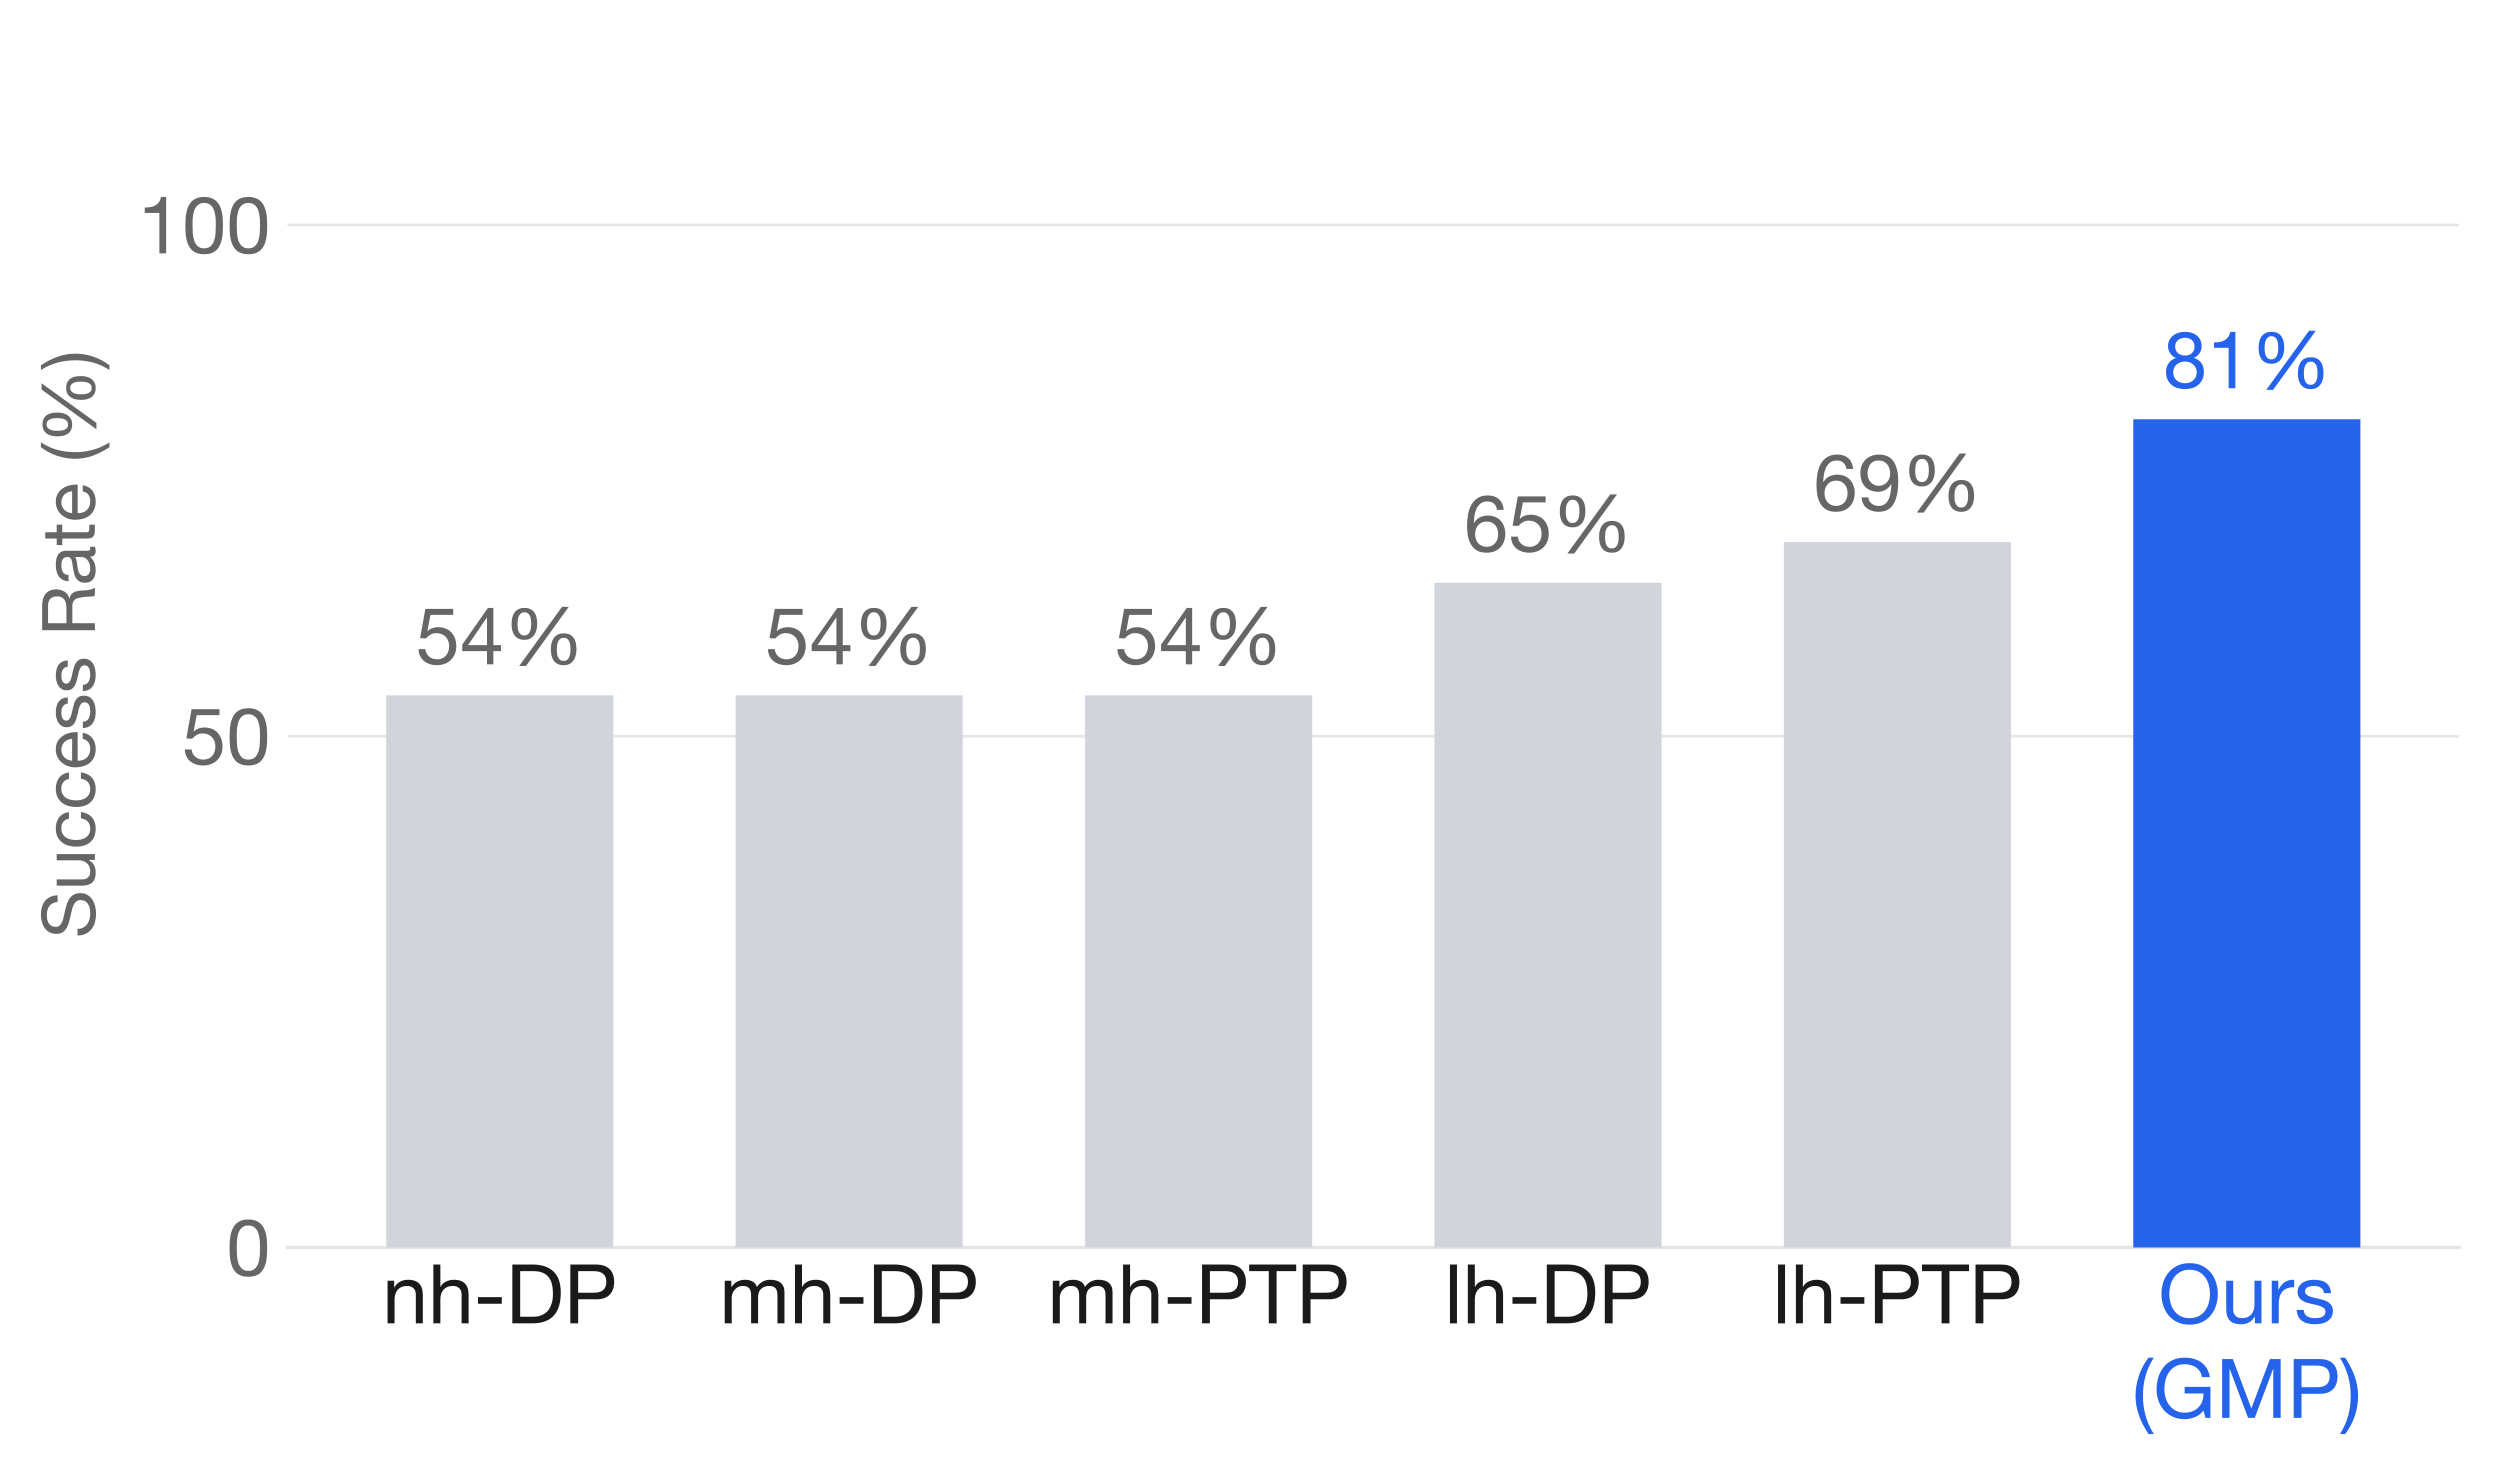
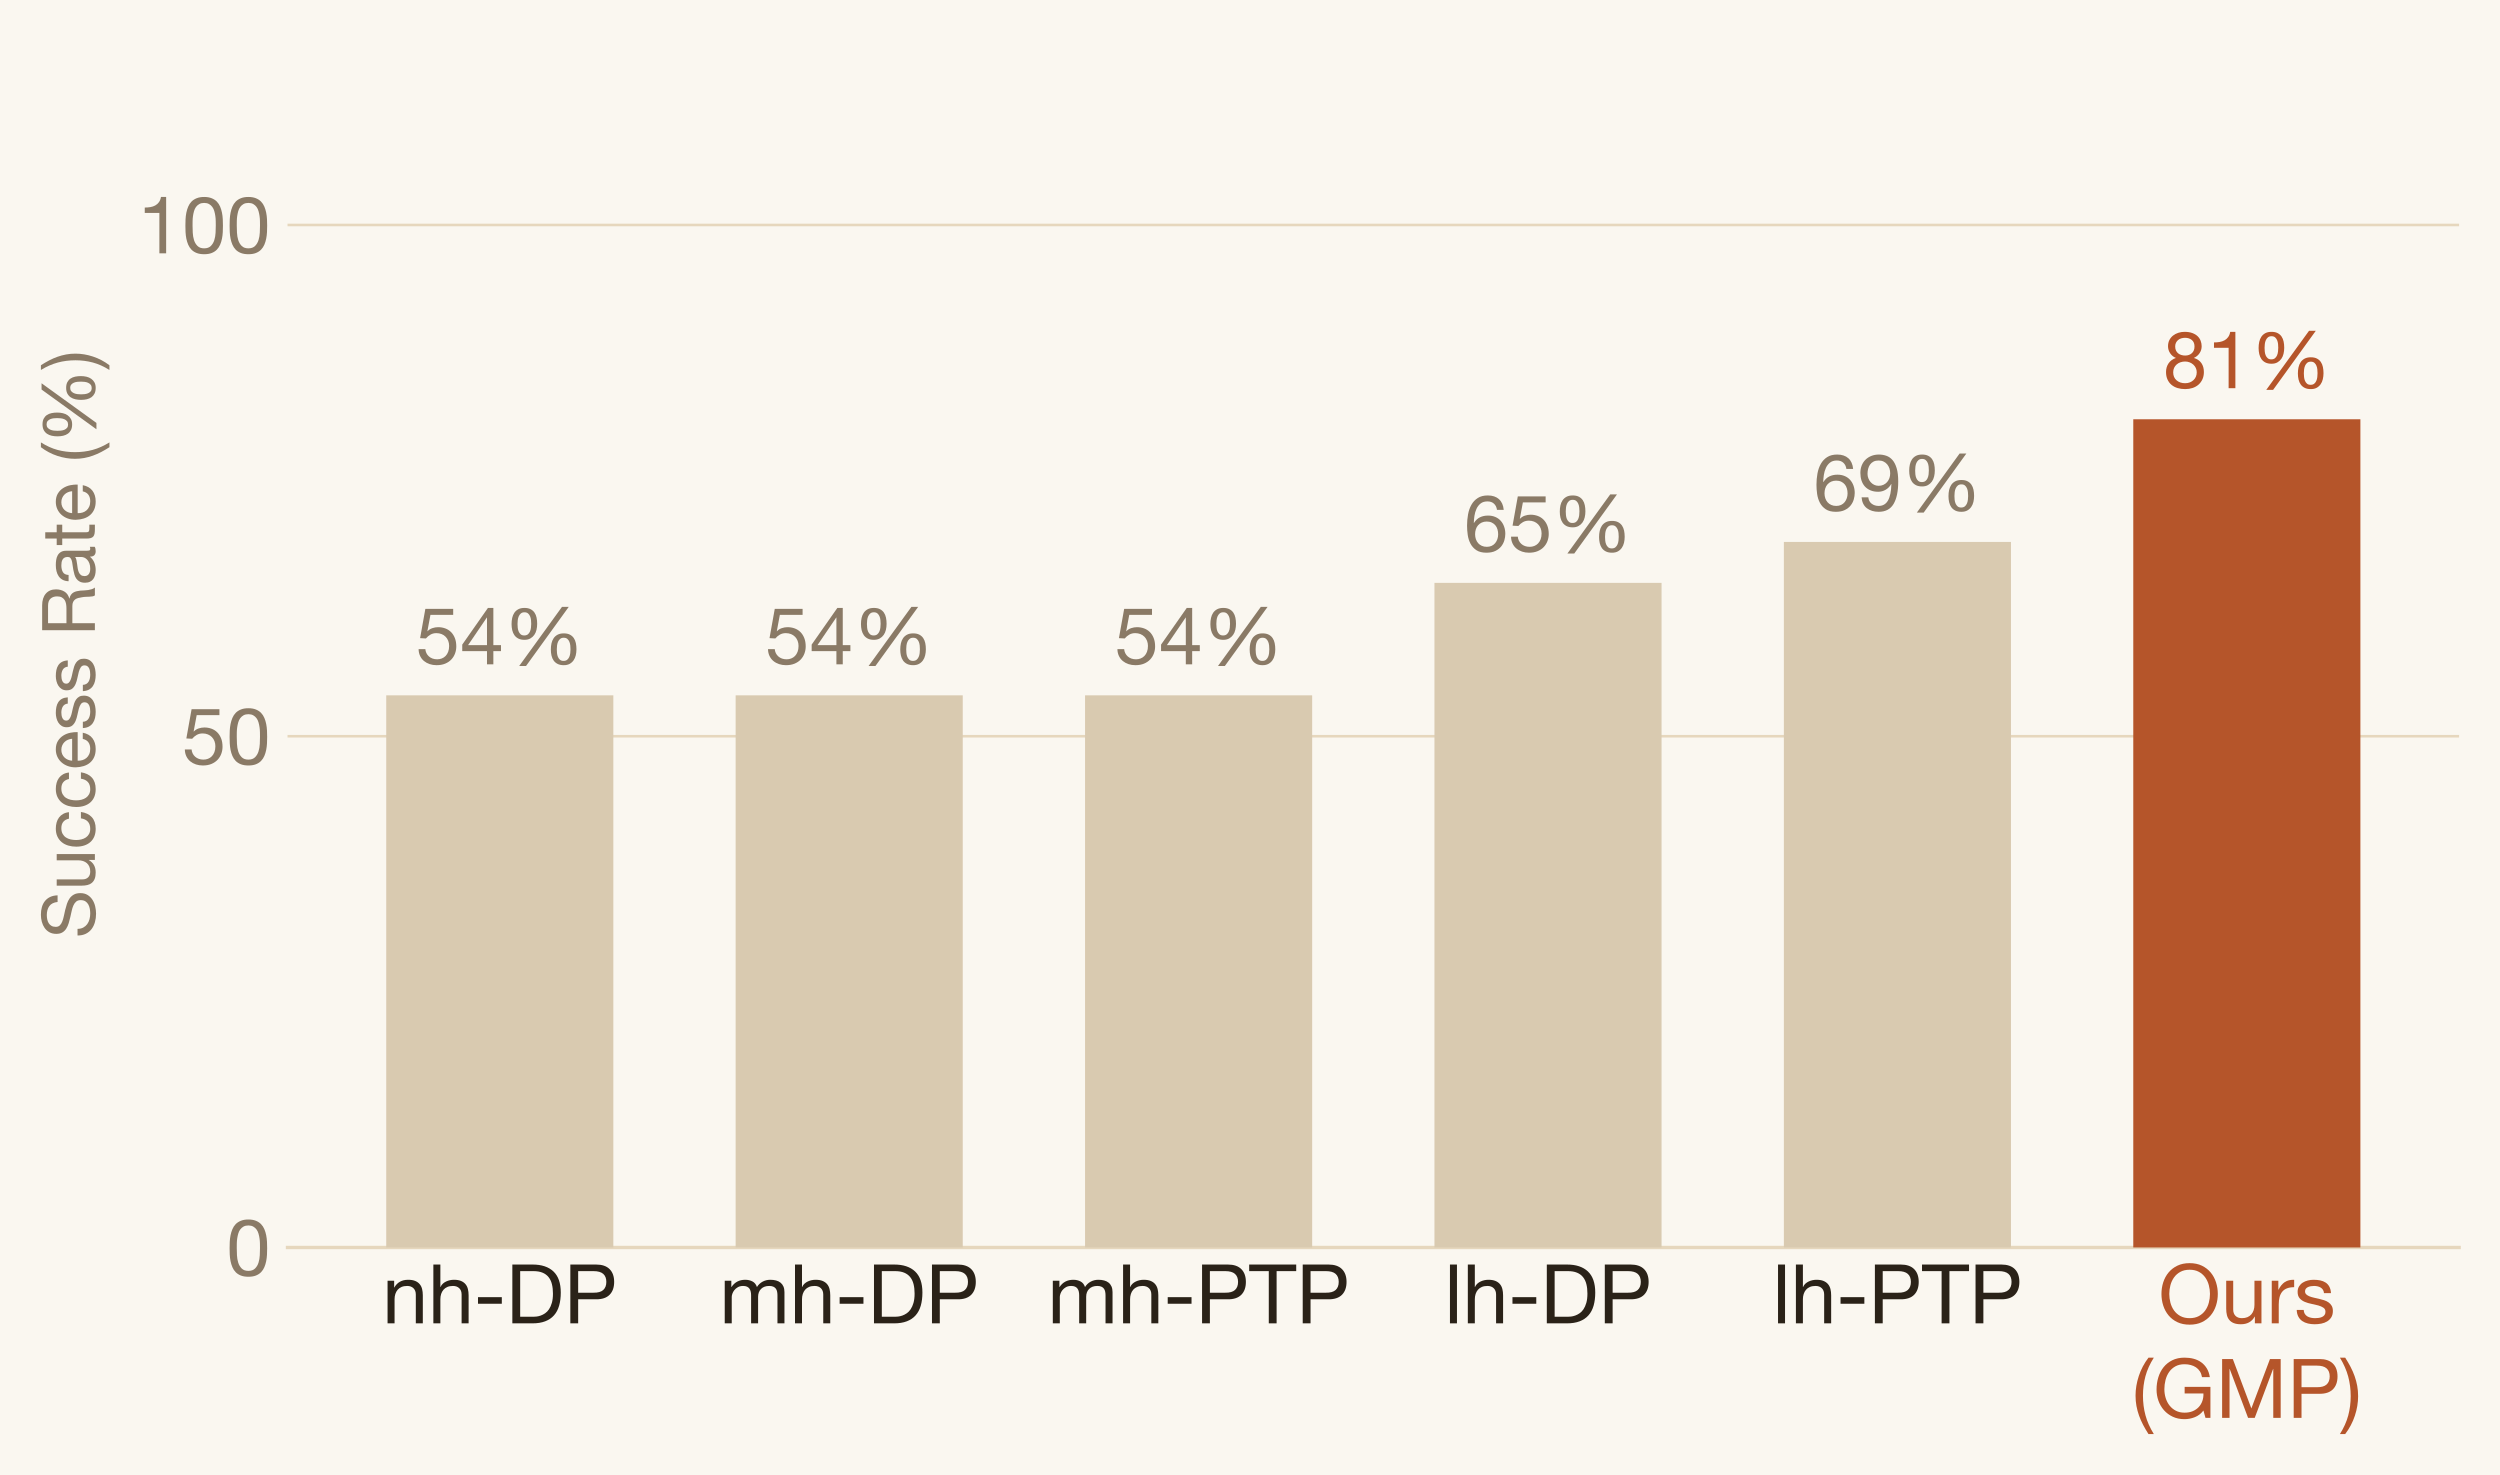
<svg xmlns="http://www.w3.org/2000/svg" xmlns:xlink="http://www.w3.org/1999/xlink" width="440.083pt" height="259.646pt" viewBox="0 0 440.083 259.646" version="1.1">
  <defs>
    <style type="text/css">*{stroke-linejoin: round; stroke-linecap: butt}</style>
  </defs>
  <g id="figure_1">
    <g id="patch_1">
-       <path d="M 0 259.646  L 440.083 259.646  L 440.083 0  L 0 0  z " style="fill: #ffffff" />
+       <path d="M 0 259.646  L 440.083 259.646  L 440.083 0  L 0 0  z " style="fill: #faf7f0" />
    </g>
    <g id="axes_1">
      <g id="patch_2">
-         <path d="M 50.613 219.6  L 432.883 219.6  L 432.883 7.2  L 50.613 7.2  z " style="fill: #ffffff" />
+         <path d="M 50.613 219.6  L 432.883 219.6  L 432.883 7.2  L 50.613 7.2  z " style="fill: #faf7f0" />
      </g>
      <g id="matplotlib.axis_1">
        <g id="xtick_1">
          <g id="line2d_1" />
          <g id="text_1">
-             <g style="fill: #1a1a1a" transform="translate(67.29484 232.9539) scale(0.145 -0.145)">
+             <g style="fill: #2a2218" transform="translate(67.29484 232.9539) scale(0.145 -0.145)">
              <defs>
                <path id="HelveticaNeue-6e" d="M 410 3309  L 410 0  L 954 0  L 954 1869  Q 954 2093 1014 2281  Q 1075 2470 1196 2611  Q 1318 2752 1500 2829  Q 1683 2906 1933 2906  Q 2246 2906 2425 2726  Q 2605 2547 2605 2240  L 2605 0  L 3149 0  L 3149 2176  Q 3149 2445 3094 2665  Q 3040 2886 2905 3046  Q 2771 3206 2553 3296  Q 2336 3386 2010 3386  Q 1274 3386 934 2784  L 922 2784  L 922 3309  L 410 3309  z " transform="scale(0.015625)" />
                <path id="HelveticaNeue-68" d="M 410 4570  L 410 0  L 954 0  L 954 1869  Q 954 2093 1014 2281  Q 1075 2470 1196 2611  Q 1318 2752 1500 2829  Q 1683 2906 1933 2906  Q 2246 2906 2425 2726  Q 2605 2547 2605 2240  L 2605 0  L 3149 0  L 3149 2176  Q 3149 2445 3094 2665  Q 3040 2886 2905 3046  Q 2771 3206 2553 3296  Q 2336 3386 2010 3386  Q 1862 3386 1705 3354  Q 1549 3322 1405 3254  Q 1261 3187 1145 3081  Q 1030 2976 966 2822  L 954 2822  L 954 4570  L 410 4570  z " transform="scale(0.015625)" />
                <path id="HelveticaNeue-2d" d="M 320 2035  L 320 1523  L 2170 1523  L 2170 2035  L 320 2035  z " transform="scale(0.015625)" />
                <path id="HelveticaNeue-44" d="M 1107 512  L 1107 4058  L 2131 4058  Q 2554 4058 2842 3939  Q 3130 3821 3312 3593  Q 3494 3366 3574 3043  Q 3654 2720 3654 2310  Q 3654 1888 3568 1590  Q 3482 1293 3347 1094  Q 3213 896 3043 781  Q 2874 666 2701 605  Q 2528 544 2374 528  Q 2221 512 2118 512  L 1107 512  z M 499 4570  L 499 0  L 2067 0  Q 2637 0 3053 160  Q 3469 320 3737 624  Q 4006 928 4134 1373  Q 4262 1818 4262 2394  Q 4262 3494 3692 4032  Q 3123 4570 2067 4570  L 499 4570  z " transform="scale(0.015625)" />
                <path id="HelveticaNeue-50" d="M 1107 2381  L 1107 4058  L 2298 4058  Q 2816 4058 3056 3843  Q 3296 3629 3296 3219  Q 3296 2810 3056 2592  Q 2816 2374 2298 2381  L 1107 2381  z M 499 4570  L 499 0  L 1107 0  L 1107 1869  L 2502 1869  Q 3194 1862 3549 2220  Q 3904 2579 3904 3219  Q 3904 3859 3549 4214  Q 3194 4570 2502 4570  L 499 4570  z " transform="scale(0.015625)" />
              </defs>
              <use xlink:href="#HelveticaNeue-6e" />
              <use xlink:href="#HelveticaNeue-68" transform="translate(55.59999 0)" />
              <use xlink:href="#HelveticaNeue-2d" transform="translate(111.2 0)" />
              <use xlink:href="#HelveticaNeue-44" transform="translate(150.1 0)" />
              <use xlink:href="#HelveticaNeue-50" transform="translate(220.5 0)" />
            </g>
          </g>
        </g>
        <g id="xtick_2">
          <g id="line2d_2" />
          <g id="text_2">
-             <g style="fill: #1a1a1a" transform="translate(126.649 232.9539) scale(0.145 -0.145)">
+             <g style="fill: #2a2218" transform="translate(126.649 232.9539) scale(0.145 -0.145)">
              <defs>
                <path id="HelveticaNeue-6d" d="M 410 3309  L 410 0  L 954 0  L 954 2061  Q 954 2157 1002 2301  Q 1050 2445 1155 2579  Q 1261 2714 1430 2810  Q 1600 2906 1837 2906  Q 2022 2906 2140 2851  Q 2259 2797 2329 2697  Q 2400 2598 2429 2464  Q 2458 2330 2458 2170  L 2458 0  L 3002 0  L 3002 2061  Q 3002 2445 3232 2675  Q 3462 2906 3866 2906  Q 4064 2906 4189 2848  Q 4314 2790 4384 2691  Q 4454 2592 4480 2457  Q 4506 2323 4506 2170  L 4506 0  L 5050 0  L 5050 2426  Q 5050 2682 4970 2864  Q 4890 3046 4746 3161  Q 4602 3277 4400 3331  Q 4198 3386 3949 3386  Q 3622 3386 3350 3238  Q 3078 3091 2912 2822  Q 2810 3130 2560 3258  Q 2310 3386 2003 3386  Q 1306 3386 934 2822  L 922 2822  L 922 3309  L 410 3309  z " transform="scale(0.015625)" />
              </defs>
              <use xlink:href="#HelveticaNeue-6d" />
              <use xlink:href="#HelveticaNeue-68" transform="translate(85.29999 0)" />
              <use xlink:href="#HelveticaNeue-2d" transform="translate(140.9 0)" />
              <use xlink:href="#HelveticaNeue-44" transform="translate(179.8 0)" />
              <use xlink:href="#HelveticaNeue-50" transform="translate(250.2 0)" />
            </g>
          </g>
        </g>
        <g id="xtick_3">
          <g id="line2d_3" />
          <g id="text_3">
-             <g style="fill: #1a1a1a" transform="translate(184.4014 232.9539) scale(0.145 -0.145)">
+             <g style="fill: #2a2218" transform="translate(184.4014 232.9539) scale(0.145 -0.145)">
              <defs>
                <path id="HelveticaNeue-54" d="M 1536 4058  L 1536 0  L 2144 0  L 2144 4058  L 3667 4058  L 3667 4570  L 13 4570  L 13 4058  L 1536 4058  z " transform="scale(0.015625)" />
              </defs>
              <use xlink:href="#HelveticaNeue-6d" />
              <use xlink:href="#HelveticaNeue-68" transform="translate(85.29999 0)" />
              <use xlink:href="#HelveticaNeue-2d" transform="translate(140.9 0)" />
              <use xlink:href="#HelveticaNeue-50" transform="translate(179.8 0)" />
              <use xlink:href="#HelveticaNeue-54" transform="translate(244.6 0)" />
              <use xlink:href="#HelveticaNeue-50" transform="translate(302 0)" />
            </g>
          </g>
        </g>
        <g id="xtick_4">
          <g id="line2d_4" />
          <g id="text_4">
-             <g style="fill: #1a1a1a" transform="translate(254.2386 232.9539) scale(0.145 -0.145)">
+             <g style="fill: #2a2218" transform="translate(254.2386 232.9539) scale(0.145 -0.145)">
              <defs>
                <path id="HelveticaNeue-6c" d="M 442 4570  L 442 0  L 986 0  L 986 4570  L 442 4570  z " transform="scale(0.015625)" />
              </defs>
              <use xlink:href="#HelveticaNeue-6c" />
              <use xlink:href="#HelveticaNeue-68" transform="translate(22.2 0)" />
              <use xlink:href="#HelveticaNeue-2d" transform="translate(77.79999 0)" />
              <use xlink:href="#HelveticaNeue-44" transform="translate(116.7 0)" />
              <use xlink:href="#HelveticaNeue-50" transform="translate(187.1 0)" />
            </g>
          </g>
        </g>
        <g id="xtick_5">
          <g id="line2d_5" />
          <g id="text_5">
-             <g style="fill: #1a1a1a" transform="translate(311.991 232.9539) scale(0.145 -0.145)">
+             <g style="fill: #2a2218" transform="translate(311.991 232.9539) scale(0.145 -0.145)">
              <use xlink:href="#HelveticaNeue-6c" />
              <use xlink:href="#HelveticaNeue-68" transform="translate(22.2 0)" />
              <use xlink:href="#HelveticaNeue-2d" transform="translate(77.79999 0)" />
              <use xlink:href="#HelveticaNeue-50" transform="translate(116.7 0)" />
              <use xlink:href="#HelveticaNeue-54" transform="translate(181.5 0)" />
              <use xlink:href="#HelveticaNeue-50" transform="translate(238.9 0)" />
            </g>
          </g>
        </g>
        <g id="xtick_6">
          <g id="line2d_6" />
          <g id="text_6">
-             <g style="fill: #2563eb" transform="translate(379.9375 232.9539) scale(0.145 -0.145)">
+             <g style="fill: #b5552a" transform="translate(379.9375 232.9539) scale(0.145 -0.145)">
              <defs>
                <path id="HelveticaNeue-4f" d="M 851 2285  Q 851 2630 940 2966  Q 1030 3302 1222 3571  Q 1414 3840 1715 4003  Q 2016 4166 2432 4166  Q 2848 4166 3149 4003  Q 3450 3840 3642 3571  Q 3834 3302 3923 2966  Q 4013 2630 4013 2285  Q 4013 1939 3923 1603  Q 3834 1267 3642 998  Q 3450 730 3149 566  Q 2848 403 2432 403  Q 2016 403 1715 566  Q 1414 730 1222 998  Q 1030 1267 940 1603  Q 851 1939 851 2285  z M 243 2285  Q 243 1818 380 1386  Q 518 954 793 621  Q 1069 288 1478 93  Q 1888 -102 2432 -102  Q 2976 -102 3385 93  Q 3795 288 4070 621  Q 4346 954 4483 1386  Q 4621 1818 4621 2285  Q 4621 2752 4483 3184  Q 4346 3616 4070 3949  Q 3795 4282 3385 4480  Q 2976 4678 2432 4678  Q 1888 4678 1478 4480  Q 1069 4282 793 3949  Q 518 3616 380 3184  Q 243 2752 243 2285  z " transform="scale(0.015625)" />
                <path id="HelveticaNeue-75" d="M 3149 0  L 3149 3309  L 2605 3309  L 2605 1440  Q 2605 1216 2544 1027  Q 2483 838 2361 697  Q 2240 557 2057 480  Q 1875 403 1626 403  Q 1312 403 1133 582  Q 954 762 954 1069  L 954 3309  L 410 3309  L 410 1133  Q 410 864 464 643  Q 518 422 652 262  Q 787 102 1004 16  Q 1222 -70 1549 -70  Q 1914 -70 2182 74  Q 2451 218 2624 525  L 2637 525  L 2637 0  L 3149 0  z " transform="scale(0.015625)" />
                <path id="HelveticaNeue-72" d="M 390 3309  L 390 0  L 934 0  L 934 1472  Q 934 1792 998 2038  Q 1062 2285 1203 2457  Q 1344 2630 1574 2720  Q 1805 2810 2131 2810  L 2131 3386  Q 1690 3398 1402 3206  Q 1114 3014 915 2611  L 902 2611  L 902 3309  L 390 3309  z " transform="scale(0.015625)" />
                <path id="HelveticaNeue-73" d="M 742 1043  L 198 1043  Q 211 736 326 521  Q 442 307 634 176  Q 826 45 1075 -12  Q 1325 -70 1600 -70  Q 1850 -70 2102 -22  Q 2355 26 2556 147  Q 2758 269 2883 467  Q 3008 666 3008 966  Q 3008 1203 2915 1363  Q 2822 1523 2672 1628  Q 2522 1734 2326 1798  Q 2131 1862 1926 1907  Q 1734 1952 1542 1993  Q 1350 2035 1196 2096  Q 1043 2157 944 2249  Q 845 2342 845 2483  Q 845 2611 909 2691  Q 973 2771 1075 2819  Q 1178 2867 1302 2886  Q 1427 2906 1549 2906  Q 1683 2906 1814 2877  Q 1946 2848 2054 2784  Q 2163 2720 2233 2614  Q 2304 2509 2317 2349  L 2861 2349  Q 2842 2650 2733 2851  Q 2624 3053 2441 3171  Q 2259 3290 2022 3338  Q 1786 3386 1504 3386  Q 1286 3386 1065 3331  Q 845 3277 669 3165  Q 493 3053 381 2873  Q 269 2694 269 2445  Q 269 2125 429 1945  Q 589 1766 829 1667  Q 1069 1568 1350 1513  Q 1632 1459 1872 1392  Q 2112 1325 2272 1216  Q 2432 1107 2432 896  Q 2432 742 2355 643  Q 2278 544 2160 493  Q 2042 442 1901 422  Q 1760 403 1632 403  Q 1466 403 1309 435  Q 1152 467 1027 540  Q 902 614 825 739  Q 749 864 742 1043  z " transform="scale(0.015625)" />
              </defs>
              <use xlink:href="#HelveticaNeue-4f" />
              <use xlink:href="#HelveticaNeue-75" transform="translate(75.99998 0)" />
              <use xlink:href="#HelveticaNeue-72" transform="translate(131.6 0)" />
              <use xlink:href="#HelveticaNeue-73" transform="translate(164.9 0)" />
            </g>
-             <g style="fill: #2563eb" transform="translate(375.2454 249.589) scale(0.145 -0.145)">
+             <g style="fill: #b5552a" transform="translate(375.2454 249.589) scale(0.145 -0.145)">
              <defs>
                <path id="HelveticaNeue-28" d="M 1306 -1261  L 1722 -1261  Q 1267 -525 1072 198  Q 877 922 877 1728  Q 877 2515 1069 3232  Q 1261 3949 1722 4678  L 1306 4678  Q 806 4019 553 3251  Q 301 2483 301 1728  Q 301 1306 371 922  Q 442 538 573 173  Q 704 -192 889 -547  Q 1075 -902 1306 -1261  z " transform="scale(0.015625)" />
                <path id="HelveticaNeue-47" d="M 3917 570  L 4077 0  L 4461 0  L 4461 2406  L 2458 2406  L 2458 1894  L 3917 1894  Q 3930 1581 3834 1309  Q 3738 1037 3549 835  Q 3360 634 3085 518  Q 2810 403 2451 403  Q 2067 403 1776 553  Q 1485 704 1286 957  Q 1088 1210 985 1539  Q 883 1869 883 2227  Q 883 2592 972 2941  Q 1062 3290 1251 3562  Q 1440 3834 1737 4000  Q 2035 4166 2451 4166  Q 2707 4166 2934 4105  Q 3162 4045 3341 3923  Q 3520 3802 3641 3613  Q 3763 3424 3808 3162  L 4416 3162  Q 4352 3565 4176 3849  Q 4000 4134 3741 4320  Q 3482 4506 3152 4592  Q 2822 4678 2451 4678  Q 1907 4678 1500 4476  Q 1094 4275 822 3936  Q 550 3597 412 3145  Q 275 2694 275 2195  Q 275 1747 422 1331  Q 570 915 851 595  Q 1133 275 1536 86  Q 1939 -102 2451 -102  Q 2854 -102 3251 54  Q 3648 211 3917 570  z " transform="scale(0.015625)" />
                <path id="HelveticaNeue-4d" d="M 512 4570  L 512 0  L 1088 0  L 1088 3802  L 1101 3802  L 2528 0  L 3046 0  L 4474 3802  L 4486 3802  L 4486 0  L 5062 0  L 5062 4570  L 4230 4570  L 2784 730  L 1344 4570  L 512 4570  z " transform="scale(0.015625)" />
                <path id="HelveticaNeue-29" d="M -58 -1261  L 352 -1261  Q 851 -602 1104 163  Q 1357 928 1357 1683  Q 1357 2106 1286 2490  Q 1216 2874 1085 3242  Q 954 3610 768 3965  Q 582 4320 352 4678  L -58 4678  Q 390 3942 585 3216  Q 781 2490 781 1683  Q 781 902 589 182  Q 397 -538 -58 -1261  z " transform="scale(0.015625)" />
              </defs>
              <use xlink:href="#HelveticaNeue-28" />
              <use xlink:href="#HelveticaNeue-47" transform="translate(25.89999 0)" />
              <use xlink:href="#HelveticaNeue-4d" transform="translate(101.8 0)" />
              <use xlink:href="#HelveticaNeue-50" transform="translate(188.9 0)" />
              <use xlink:href="#HelveticaNeue-29" transform="translate(253.7 0)" />
            </g>
          </g>
        </g>
      </g>
      <g id="matplotlib.axis_2">
        <g id="ytick_1">
          <g id="line2d_7">
-             <path d="M 50.613 219.6  L 432.883 219.6  " clip-path="url(#p42bd2c2f0e)" style="fill: none; stroke: #e5e5e5; stroke-width: 0.45; stroke-linecap: square" />
+             <path d="M 50.613 219.6  L 432.883 219.6  " clip-path="url(#p8a7fc09a60)" style="fill: none; stroke: #e6d7bd; stroke-width: 0.45; stroke-linecap: square" />
          </g>
          <g id="line2d_8" />
          <g id="text_7">
-             <g style="fill: #666666" transform="translate(39.82984 224.5984) scale(0.14 -0.14)">
+             <g style="fill: #8a7a66" transform="translate(39.82984 224.5984) scale(0.14 -0.14)">
              <defs>
                <path id="HelveticaNeue-30" d="M 845 2234  Q 845 2400 848 2601  Q 851 2803 880 3004  Q 909 3206 963 3398  Q 1018 3590 1123 3734  Q 1229 3878 1389 3968  Q 1549 4058 1779 4058  Q 2010 4058 2170 3968  Q 2330 3878 2435 3734  Q 2541 3590 2595 3398  Q 2650 3206 2678 3004  Q 2707 2803 2710 2601  Q 2714 2400 2714 2234  Q 2714 1978 2698 1661  Q 2682 1344 2595 1065  Q 2509 787 2317 595  Q 2125 403 1779 403  Q 1434 403 1242 595  Q 1050 787 963 1065  Q 877 1344 861 1661  Q 845 1978 845 2234  z M 269 2227  Q 269 1978 281 1709  Q 294 1440 345 1184  Q 397 928 493 701  Q 589 474 755 301  Q 922 128 1174 29  Q 1427 -70 1779 -70  Q 2138 -70 2387 29  Q 2637 128 2803 301  Q 2970 474 3066 701  Q 3162 928 3213 1184  Q 3264 1440 3277 1709  Q 3290 1978 3290 2227  Q 3290 2477 3277 2745  Q 3264 3014 3213 3270  Q 3162 3526 3066 3756  Q 2970 3987 2803 4160  Q 2637 4333 2384 4435  Q 2131 4538 1779 4538  Q 1427 4538 1174 4435  Q 922 4333 755 4160  Q 589 3987 493 3756  Q 397 3526 345 3270  Q 294 3014 281 2745  Q 269 2477 269 2227  z " transform="scale(0.015625)" />
              </defs>
              <use xlink:href="#HelveticaNeue-30" />
            </g>
          </g>
        </g>
        <g id="ytick_2">
          <g id="line2d_9">
-             <path d="M 50.613 129.6  L 432.883 129.6  " clip-path="url(#p42bd2c2f0e)" style="fill: none; stroke: #e5e5e5; stroke-width: 0.45; stroke-linecap: square" />
+             <path d="M 50.613 129.6  L 432.883 129.6  " clip-path="url(#p8a7fc09a60)" style="fill: none; stroke: #e6d7bd; stroke-width: 0.45; stroke-linecap: square" />
          </g>
          <g id="line2d_10" />
          <g id="text_8">
-             <g style="fill: #666666" transform="translate(32.04672 134.5984) scale(0.14 -0.14)">
+             <g style="fill: #8a7a66" transform="translate(32.04672 134.5984) scale(0.14 -0.14)">
              <defs>
                <path id="HelveticaNeue-35" d="M 3008 3981  L 3008 4461  L 768 4461  L 346 2106  L 813 2080  Q 973 2272 1181 2390  Q 1389 2509 1658 2509  Q 1888 2509 2077 2432  Q 2266 2355 2400 2217  Q 2534 2080 2608 1891  Q 2682 1702 2682 1478  Q 2682 1210 2605 1008  Q 2528 806 2397 672  Q 2266 538 2090 470  Q 1914 403 1722 403  Q 1517 403 1347 464  Q 1178 525 1053 637  Q 928 749 854 899  Q 781 1050 768 1222  L 224 1222  Q 230 915 345 672  Q 461 429 659 265  Q 858 102 1117 16  Q 1376 -70 1670 -70  Q 2067 -70 2364 54  Q 2662 179 2860 390  Q 3059 602 3158 874  Q 3258 1146 3258 1434  Q 3258 1824 3142 2115  Q 3027 2406 2828 2601  Q 2630 2797 2361 2893  Q 2093 2989 1792 2989  Q 1562 2989 1328 2909  Q 1094 2829 947 2662  L 934 2675  L 1178 3981  L 3008 3981  z " transform="scale(0.015625)" />
              </defs>
              <use xlink:href="#HelveticaNeue-35" />
              <use xlink:href="#HelveticaNeue-30" transform="translate(55.59999 0)" />
            </g>
          </g>
        </g>
        <g id="ytick_3">
          <g id="line2d_11">
-             <path d="M 50.613 39.6  L 432.883 39.6  " clip-path="url(#p42bd2c2f0e)" style="fill: none; stroke: #e5e5e5; stroke-width: 0.45; stroke-linecap: square" />
+             <path d="M 50.613 39.6  L 432.883 39.6  " clip-path="url(#p8a7fc09a60)" style="fill: none; stroke: #e6d7bd; stroke-width: 0.45; stroke-linecap: square" />
          </g>
          <g id="line2d_12" />
          <g id="text_9">
-             <g style="fill: #666666" transform="translate(24.26359 44.59844) scale(0.14 -0.14)">
+             <g style="fill: #8a7a66" transform="translate(24.26359 44.59844) scale(0.14 -0.14)">
              <defs>
                <path id="HelveticaNeue-31" d="M 2278 0  L 2278 4538  L 1862 4538  Q 1818 4282 1696 4115  Q 1574 3949 1398 3853  Q 1222 3757 1004 3721  Q 787 3686 557 3686  L 557 3251  L 1734 3251  L 1734 0  L 2278 0  z " transform="scale(0.015625)" />
              </defs>
              <use xlink:href="#HelveticaNeue-31" />
              <use xlink:href="#HelveticaNeue-30" transform="translate(55.59999 0)" />
              <use xlink:href="#HelveticaNeue-30" transform="translate(111.2 0)" />
            </g>
          </g>
        </g>
        <g id="text_10">
-           <g style="fill: #666666" transform="translate(16.70219 165.1603) rotate(-90) scale(0.13 -0.13)">
+           <g style="fill: #8a7a66" transform="translate(16.70219 165.1603) rotate(-90) scale(0.13 -0.13)">
            <defs>
              <path id="HelveticaNeue-53" d="M 3142 3232  L 3718 3232  Q 3706 3610 3574 3882  Q 3443 4154 3216 4333  Q 2989 4512 2688 4595  Q 2387 4678 2035 4678  Q 1722 4678 1424 4598  Q 1126 4518 892 4355  Q 659 4192 518 3939  Q 378 3686 378 3341  Q 378 3027 502 2819  Q 627 2611 835 2480  Q 1043 2349 1305 2269  Q 1568 2189 1840 2128  Q 2112 2067 2374 2009  Q 2637 1952 2845 1859  Q 3053 1766 3177 1619  Q 3302 1472 3302 1235  Q 3302 986 3200 826  Q 3098 666 2931 573  Q 2765 480 2557 441  Q 2349 403 2144 403  Q 1888 403 1645 467  Q 1402 531 1219 665  Q 1037 800 925 1008  Q 813 1216 813 1504  L 237 1504  Q 237 1088 387 784  Q 538 480 797 285  Q 1056 90 1398 -6  Q 1741 -102 2125 -102  Q 2438 -102 2755 -28  Q 3072 45 3328 208  Q 3584 371 3747 630  Q 3910 890 3910 1254  Q 3910 1594 3785 1818  Q 3661 2042 3453 2189  Q 3245 2336 2982 2422  Q 2720 2509 2448 2573  Q 2176 2637 1913 2691  Q 1651 2746 1443 2829  Q 1235 2912 1110 3043  Q 986 3174 986 3386  Q 986 3610 1072 3760  Q 1158 3910 1302 4000  Q 1446 4090 1632 4128  Q 1818 4166 2010 4166  Q 2483 4166 2787 3945  Q 3091 3725 3142 3232  z " transform="scale(0.015625)" />
              <path id="HelveticaNeue-63" d="M 2656 2246  L 3219 2246  Q 3187 2541 3065 2755  Q 2944 2970 2755 3110  Q 2566 3251 2320 3318  Q 2074 3386 1792 3386  Q 1402 3386 1107 3248  Q 813 3110 617 2870  Q 422 2630 326 2307  Q 230 1984 230 1613  Q 230 1242 329 931  Q 429 621 624 397  Q 819 173 1110 51  Q 1402 -70 1779 -70  Q 2413 -70 2781 262  Q 3149 595 3238 1210  L 2682 1210  Q 2630 826 2403 614  Q 2176 403 1773 403  Q 1517 403 1331 505  Q 1146 608 1030 777  Q 915 947 860 1164  Q 806 1382 806 1613  Q 806 1862 857 2096  Q 909 2330 1027 2509  Q 1146 2688 1344 2797  Q 1542 2906 1837 2906  Q 2182 2906 2387 2733  Q 2592 2560 2656 2246  z " transform="scale(0.015625)" />
              <path id="HelveticaNeue-65" d="M 2707 1971  L 806 1971  Q 819 2163 889 2332  Q 960 2502 1081 2630  Q 1203 2758 1372 2832  Q 1542 2906 1754 2906  Q 1958 2906 2128 2832  Q 2298 2758 2422 2633  Q 2547 2509 2620 2336  Q 2694 2163 2707 1971  z M 3232 1050  L 2694 1050  Q 2624 723 2403 563  Q 2182 403 1837 403  Q 1568 403 1369 492  Q 1171 582 1043 732  Q 915 883 857 1078  Q 800 1274 806 1491  L 3283 1491  Q 3296 1792 3229 2125  Q 3162 2458 2986 2739  Q 2810 3021 2518 3203  Q 2227 3386 1786 3386  Q 1446 3386 1161 3258  Q 877 3130 669 2899  Q 461 2669 345 2355  Q 230 2042 230 1664  Q 243 1286 342 966  Q 442 646 640 416  Q 838 186 1129 58  Q 1421 -70 1818 -70  Q 2381 -70 2752 211  Q 3123 493 3232 1050  z " transform="scale(0.015625)" />
              <path id="HelveticaNeue-20" transform="scale(0.015625)" />
              <path id="HelveticaNeue-52" d="M 499 4570  L 499 0  L 1107 0  L 1107 1952  L 2592 1952  Q 2816 1952 2950 1885  Q 3085 1818 3168 1706  Q 3251 1594 3289 1443  Q 3328 1293 3354 1126  Q 3386 960 3392 787  Q 3398 614 3404 464  Q 3411 314 3433 192  Q 3456 70 3520 0  L 4198 0  Q 4102 115 4054 265  Q 4006 416 3980 582  Q 3955 749 3948 921  Q 3942 1094 3930 1261  Q 3910 1427 3875 1580  Q 3840 1734 3766 1859  Q 3693 1984 3568 2073  Q 3443 2163 3245 2202  L 3245 2214  Q 3661 2330 3849 2643  Q 4038 2957 4038 3373  Q 4038 3930 3670 4250  Q 3302 4570 2650 4570  L 499 4570  z M 2374 2464  L 1107 2464  L 1107 4058  L 2618 4058  Q 3046 4058 3238 3840  Q 3430 3622 3430 3277  Q 3430 3027 3344 2870  Q 3258 2714 3114 2621  Q 2970 2528 2778 2496  Q 2586 2464 2374 2464  z " transform="scale(0.015625)" />
              <path id="HelveticaNeue-61" d="M 3341 13  Q 3200 -70 2950 -70  Q 2739 -70 2614 48  Q 2490 166 2490 435  Q 2266 166 1968 48  Q 1670 -70 1325 -70  Q 1101 -70 899 -19  Q 698 32 550 141  Q 403 250 316 426  Q 230 602 230 851  Q 230 1133 326 1312  Q 422 1491 579 1603  Q 736 1715 937 1772  Q 1139 1830 1350 1869  Q 1574 1914 1776 1936  Q 1978 1958 2131 2000  Q 2285 2042 2374 2122  Q 2464 2202 2464 2355  Q 2464 2534 2397 2643  Q 2330 2752 2224 2809  Q 2118 2867 1987 2886  Q 1856 2906 1728 2906  Q 1382 2906 1152 2774  Q 922 2643 902 2278  L 358 2278  Q 371 2586 486 2797  Q 602 3008 794 3139  Q 986 3270 1232 3328  Q 1478 3386 1760 3386  Q 1984 3386 2205 3354  Q 2426 3322 2605 3222  Q 2784 3123 2893 2944  Q 3002 2765 3002 2477  L 3002 774  Q 3002 582 3024 492  Q 3046 403 3174 403  Q 3245 403 3341 435  L 3341 13  z M 2458 1709  Q 2355 1632 2188 1597  Q 2022 1562 1840 1539  Q 1658 1517 1472 1488  Q 1286 1459 1139 1395  Q 992 1331 899 1212  Q 806 1094 806 890  Q 806 755 860 662  Q 915 570 1001 512  Q 1088 454 1203 428  Q 1318 403 1446 403  Q 1715 403 1907 476  Q 2099 550 2220 662  Q 2342 774 2400 905  Q 2458 1037 2458 1152  L 2458 1709  z " transform="scale(0.015625)" />
              <path id="HelveticaNeue-74" d="M 1165 3309  L 1165 4301  L 621 4301  L 621 3309  L 58 3309  L 58 2829  L 621 2829  L 621 723  Q 621 493 665 352  Q 710 211 803 134  Q 896 58 1046 29  Q 1197 0 1408 0  L 1824 0  L 1824 480  L 1574 480  Q 1446 480 1366 489  Q 1286 499 1241 531  Q 1197 563 1181 620  Q 1165 678 1165 774  L 1165 2829  L 1824 2829  L 1824 3309  L 1165 3309  z " transform="scale(0.015625)" />
              <path id="HelveticaNeue-25" d="M 1069 3251  Q 1069 3398 1088 3561  Q 1107 3725 1168 3862  Q 1229 4000 1337 4093  Q 1446 4186 1626 4186  Q 1811 4186 1916 4093  Q 2022 4000 2080 3862  Q 2138 3725 2154 3561  Q 2170 3398 2170 3258  Q 2170 3110 2150 2944  Q 2131 2778 2070 2640  Q 2010 2502 1901 2412  Q 1792 2323 1606 2323  Q 1427 2323 1321 2416  Q 1216 2509 1158 2646  Q 1101 2784 1085 2947  Q 1069 3110 1069 3251  z M 589 3238  Q 589 2976 643 2745  Q 698 2515 819 2342  Q 941 2170 1139 2070  Q 1338 1971 1626 1971  Q 1907 1971 2099 2080  Q 2291 2189 2416 2365  Q 2541 2541 2595 2774  Q 2650 3008 2650 3258  Q 2650 3520 2602 3753  Q 2554 3987 2435 4160  Q 2317 4333 2121 4435  Q 1926 4538 1626 4538  Q 1331 4538 1132 4432  Q 934 4326 812 4147  Q 691 3968 640 3734  Q 589 3501 589 3238  z M 4230 1203  Q 4230 1350 4249 1513  Q 4269 1677 4329 1814  Q 4390 1952 4499 2045  Q 4608 2138 4787 2138  Q 4973 2138 5078 2045  Q 5184 1952 5241 1814  Q 5299 1677 5315 1513  Q 5331 1350 5331 1210  Q 5331 1062 5312 896  Q 5293 730 5232 592  Q 5171 454 5062 364  Q 4954 275 4768 275  Q 4589 275 4483 368  Q 4378 461 4320 598  Q 4262 736 4246 899  Q 4230 1062 4230 1203  z M 3750 1190  Q 3750 928 3804 697  Q 3859 467 3980 297  Q 4102 128 4300 29  Q 4499 -70 4787 -70  Q 5069 -70 5261 35  Q 5453 141 5577 317  Q 5702 493 5756 726  Q 5811 960 5811 1210  Q 5811 1472 5763 1705  Q 5715 1939 5596 2112  Q 5478 2285 5283 2387  Q 5088 2490 4787 2490  Q 4493 2490 4294 2384  Q 4096 2278 3974 2099  Q 3853 1920 3801 1686  Q 3750 1453 3750 1190  z M 4646 4621  L 1203 -134  L 1754 -134  L 5190 4621  L 4646 4621  z " transform="scale(0.015625)" />
            </defs>
            <use xlink:href="#HelveticaNeue-53" />
            <use xlink:href="#HelveticaNeue-75" transform="translate(64.79999 0)" />
            <use xlink:href="#HelveticaNeue-63" transform="translate(120.4 0)" />
            <use xlink:href="#HelveticaNeue-63" transform="translate(174.1 0)" />
            <use xlink:href="#HelveticaNeue-65" transform="translate(227.8 0)" />
            <use xlink:href="#HelveticaNeue-73" transform="translate(281.5 0)" />
            <use xlink:href="#HelveticaNeue-73" transform="translate(331.5 0)" />
            <use xlink:href="#HelveticaNeue-20" transform="translate(381.4999 0)" />
            <use xlink:href="#HelveticaNeue-52" transform="translate(409.2999 0)" />
            <use xlink:href="#HelveticaNeue-61" transform="translate(477.7999 0)" />
            <use xlink:href="#HelveticaNeue-74" transform="translate(531.4999 0)" />
            <use xlink:href="#HelveticaNeue-65" transform="translate(562.9999 0)" />
            <use xlink:href="#HelveticaNeue-20" transform="translate(616.6999 0)" />
            <use xlink:href="#HelveticaNeue-28" transform="translate(644.4999 0)" />
            <use xlink:href="#HelveticaNeue-25" transform="translate(670.3999 0)" />
            <use xlink:href="#HelveticaNeue-29" transform="translate(770.3999 0)" />
          </g>
        </g>
      </g>
      <g id="patch_3">
-         <path d="M 50.613 219.6  L 432.883 219.6  " style="fill: none; stroke: #e5e5e5; stroke-width: 0.6; stroke-linejoin: miter; stroke-linecap: square" />
+         <path d="M 50.613 219.6  L 432.883 219.6  " style="fill: none; stroke: #e6d7bd; stroke-width: 0.6; stroke-linejoin: miter; stroke-linecap: square" />
      </g>
      <g id="patch_4">
-         <path d="M 67.989 219.6  L 107.969 219.6  L 107.969 122.4  L 67.989 122.4  z " clip-path="url(#p42bd2c2f0e)" style="fill: #d1d5db" />
+         <path d="M 67.989 219.6  L 107.969 219.6  L 107.969 122.4  L 67.989 122.4  z " clip-path="url(#p8a7fc09a60)" style="fill: #d9cab0" />
      </g>
      <g id="patch_5">
-         <path d="M 129.497 219.6  L 169.476 219.6  L 169.476 122.4  L 129.497 122.4  z " clip-path="url(#p42bd2c2f0e)" style="fill: #d1d5db" />
+         <path d="M 129.497 219.6  L 169.476 219.6  L 169.476 122.4  L 129.497 122.4  z " clip-path="url(#p8a7fc09a60)" style="fill: #d9cab0" />
      </g>
      <g id="patch_6">
-         <path d="M 191.004 219.6  L 230.984 219.6  L 230.984 122.4  L 191.004 122.4  z " clip-path="url(#p42bd2c2f0e)" style="fill: #d1d5db" />
+         <path d="M 191.004 219.6  L 230.984 219.6  L 230.984 122.4  L 191.004 122.4  z " clip-path="url(#p8a7fc09a60)" style="fill: #d9cab0" />
      </g>
      <g id="patch_7">
-         <path d="M 252.512 219.6  L 292.492 219.6  L 292.492 102.6  L 252.512 102.6  z " clip-path="url(#p42bd2c2f0e)" style="fill: #d1d5db" />
+         <path d="M 252.512 219.6  L 292.492 219.6  L 292.492 102.6  L 252.512 102.6  z " clip-path="url(#p8a7fc09a60)" style="fill: #d9cab0" />
      </g>
      <g id="patch_8">
-         <path d="M 314.019 219.6  L 353.999 219.6  L 353.999 95.4  L 314.019 95.4  z " clip-path="url(#p42bd2c2f0e)" style="fill: #d1d5db" />
+         <path d="M 314.019 219.6  L 353.999 219.6  L 353.999 95.4  L 314.019 95.4  z " clip-path="url(#p8a7fc09a60)" style="fill: #d9cab0" />
      </g>
      <g id="patch_9">
-         <path d="M 375.527 219.6  L 415.507 219.6  L 415.507 73.8  L 375.527 73.8  z " clip-path="url(#p42bd2c2f0e)" style="fill: #2563eb" />
+         <path d="M 375.527 219.6  L 415.507 219.6  L 415.507 73.8  L 375.527 73.8  z " clip-path="url(#p8a7fc09a60)" style="fill: #b5552a" />
      </g>
      <g id="text_11">
-         <g style="fill: #666666" transform="translate(73.19574 116.9416) scale(0.14 -0.14)">
+         <g style="fill: #8a7a66" transform="translate(73.19574 116.9416) scale(0.14 -0.14)">
          <defs>
            <path id="HelveticaNeue-34" d="M 2170 1542  L 646 1542  L 2157 3763  L 2170 3763  L 2170 1542  z M 2682 1542  L 2682 4538  L 2246 4538  L 179 1587  L 179 1062  L 2170 1062  L 2170 0  L 2682 0  L 2682 1062  L 3296 1062  L 3296 1542  L 2682 1542  z " transform="scale(0.015625)" />
          </defs>
          <use xlink:href="#HelveticaNeue-35" />
          <use xlink:href="#HelveticaNeue-34" transform="translate(55.59999 0)" />
          <use xlink:href="#HelveticaNeue-25" transform="translate(111.2 0)" />
        </g>
      </g>
      <g id="text_12">
-         <g style="fill: #666666" transform="translate(134.7034 116.9416) scale(0.14 -0.14)">
+         <g style="fill: #8a7a66" transform="translate(134.7034 116.9416) scale(0.14 -0.14)">
          <use xlink:href="#HelveticaNeue-35" />
          <use xlink:href="#HelveticaNeue-34" transform="translate(55.59999 0)" />
          <use xlink:href="#HelveticaNeue-25" transform="translate(111.2 0)" />
        </g>
      </g>
      <g id="text_13">
-         <g style="fill: #666666" transform="translate(196.211 116.9416) scale(0.14 -0.14)">
+         <g style="fill: #8a7a66" transform="translate(196.211 116.9416) scale(0.14 -0.14)">
          <use xlink:href="#HelveticaNeue-35" />
          <use xlink:href="#HelveticaNeue-34" transform="translate(55.59999 0)" />
          <use xlink:href="#HelveticaNeue-25" transform="translate(111.2 0)" />
        </g>
      </g>
      <g id="text_14">
-         <g style="fill: #666666" transform="translate(257.7187 97.14156) scale(0.14 -0.14)">
+         <g style="fill: #8a7a66" transform="translate(257.7187 97.14156) scale(0.14 -0.14)">
          <defs>
            <path id="HelveticaNeue-36" d="M 2650 3379  L 3194 3379  Q 3142 3942 2809 4240  Q 2477 4538 1914 4538  Q 1427 4538 1107 4333  Q 787 4128 595 3789  Q 403 3450 323 3011  Q 243 2573 243 2106  Q 243 1747 297 1363  Q 352 979 518 659  Q 685 339 992 134  Q 1299 -70 1805 -70  Q 2234 -70 2525 74  Q 2816 218 2992 438  Q 3168 659 3245 928  Q 3322 1197 3322 1446  Q 3322 1760 3226 2029  Q 3130 2298 2954 2496  Q 2778 2694 2518 2806  Q 2259 2918 1933 2918  Q 1562 2918 1277 2777  Q 992 2637 800 2323  L 787 2336  Q 794 2598 838 2899  Q 883 3200 1001 3459  Q 1120 3718 1331 3888  Q 1542 4058 1888 4058  Q 2214 4058 2412 3872  Q 2611 3686 2650 3379  z M 1830 2438  Q 2061 2438 2233 2355  Q 2406 2272 2521 2134  Q 2637 1997 2691 1808  Q 2746 1619 2746 1408  Q 2746 1210 2685 1027  Q 2624 845 2509 704  Q 2394 563 2224 483  Q 2054 403 1830 403  Q 1606 403 1430 483  Q 1254 563 1136 697  Q 1018 832 954 1017  Q 890 1203 890 1414  Q 890 1626 950 1814  Q 1011 2003 1132 2140  Q 1254 2278 1427 2358  Q 1600 2438 1830 2438  z " transform="scale(0.015625)" />
          </defs>
          <use xlink:href="#HelveticaNeue-36" />
          <use xlink:href="#HelveticaNeue-35" transform="translate(55.59999 0)" />
          <use xlink:href="#HelveticaNeue-25" transform="translate(111.2 0)" />
        </g>
      </g>
      <g id="text_15">
-         <g style="fill: #666666" transform="translate(319.2263 89.94156) scale(0.14 -0.14)">
+         <g style="fill: #8a7a66" transform="translate(319.2263 89.94156) scale(0.14 -0.14)">
          <defs>
            <path id="HelveticaNeue-39" d="M 858 1094  L 314 1094  Q 365 506 742 218  Q 1120 -70 1690 -70  Q 2515 -70 2889 560  Q 3264 1190 3264 2368  Q 3264 3014 3139 3433  Q 3014 3853 2803 4096  Q 2592 4339 2310 4438  Q 2029 4538 1709 4538  Q 1382 4538 1107 4429  Q 832 4320 633 4125  Q 435 3930 326 3658  Q 218 3386 218 3059  Q 218 2726 310 2444  Q 403 2163 585 1964  Q 768 1766 1037 1654  Q 1306 1542 1651 1542  Q 1984 1542 2265 1712  Q 2547 1882 2701 2170  L 2714 2157  Q 2688 1267 2438 835  Q 2189 403 1690 403  Q 1363 403 1126 582  Q 890 762 858 1094  z M 2618 3021  Q 2618 2822 2554 2640  Q 2490 2458 2368 2320  Q 2246 2182 2073 2102  Q 1901 2022 1690 2022  Q 1491 2022 1328 2102  Q 1165 2182 1046 2316  Q 928 2451 861 2624  Q 794 2797 794 2982  Q 794 3194 842 3386  Q 890 3578 995 3728  Q 1101 3878 1270 3968  Q 1440 4058 1683 4058  Q 1914 4058 2086 3974  Q 2259 3891 2377 3747  Q 2496 3603 2557 3417  Q 2618 3232 2618 3021  z " transform="scale(0.015625)" />
          </defs>
          <use xlink:href="#HelveticaNeue-36" />
          <use xlink:href="#HelveticaNeue-39" transform="translate(55.59999 0)" />
          <use xlink:href="#HelveticaNeue-25" transform="translate(111.2 0)" />
        </g>
      </g>
      <g id="text_16">
-         <g style="fill: #2563eb" transform="translate(380.734 68.34156) scale(0.14 -0.14)">
+         <g style="fill: #b5552a" transform="translate(380.734 68.34156) scale(0.14 -0.14)">
          <defs>
            <path id="HelveticaNeue-38" d="M 992 3360  Q 992 3533 1056 3661  Q 1120 3789 1225 3878  Q 1331 3968 1478 4013  Q 1626 4058 1786 4058  Q 2118 4058 2332 3882  Q 2547 3706 2547 3360  Q 2547 3014 2336 2822  Q 2125 2630 1798 2630  Q 1632 2630 1485 2675  Q 1338 2720 1229 2809  Q 1120 2899 1056 3036  Q 992 3174 992 3360  z M 416 3379  Q 416 3072 589 2813  Q 762 2554 1050 2438  Q 666 2304 461 2006  Q 256 1709 256 1306  Q 256 960 374 701  Q 493 442 701 269  Q 909 96 1190 13  Q 1472 -70 1798 -70  Q 2112 -70 2387 19  Q 2662 109 2864 285  Q 3066 461 3184 717  Q 3302 973 3302 1306  Q 3302 1728 3104 2019  Q 2906 2310 2496 2438  Q 2784 2566 2953 2819  Q 3123 3072 3123 3379  Q 3123 3597 3046 3805  Q 2970 4013 2806 4176  Q 2643 4339 2380 4438  Q 2118 4538 1747 4538  Q 1485 4538 1245 4461  Q 1005 4384 819 4237  Q 634 4090 525 3875  Q 416 3661 416 3379  z M 832 1280  Q 832 1478 905 1638  Q 979 1798 1110 1913  Q 1242 2029 1418 2089  Q 1594 2150 1792 2150  Q 1984 2150 2153 2083  Q 2323 2016 2451 1901  Q 2579 1786 2652 1629  Q 2726 1472 2726 1286  Q 2726 1094 2659 934  Q 2592 774 2467 656  Q 2342 538 2172 470  Q 2003 403 1798 403  Q 1376 403 1104 636  Q 832 870 832 1280  z " transform="scale(0.015625)" />
          </defs>
          <use xlink:href="#HelveticaNeue-38" />
          <use xlink:href="#HelveticaNeue-31" transform="translate(55.59999 0)" />
          <use xlink:href="#HelveticaNeue-25" transform="translate(111.2 0)" />
        </g>
      </g>
    </g>
  </g>
  <defs>
-     <clipPath id="p42bd2c2f0e">
+     <clipPath id="p8a7fc09a60">
      <rect x="50.613" y="7.2" width="382.27" height="212.4" />
    </clipPath>
  </defs>
</svg>
